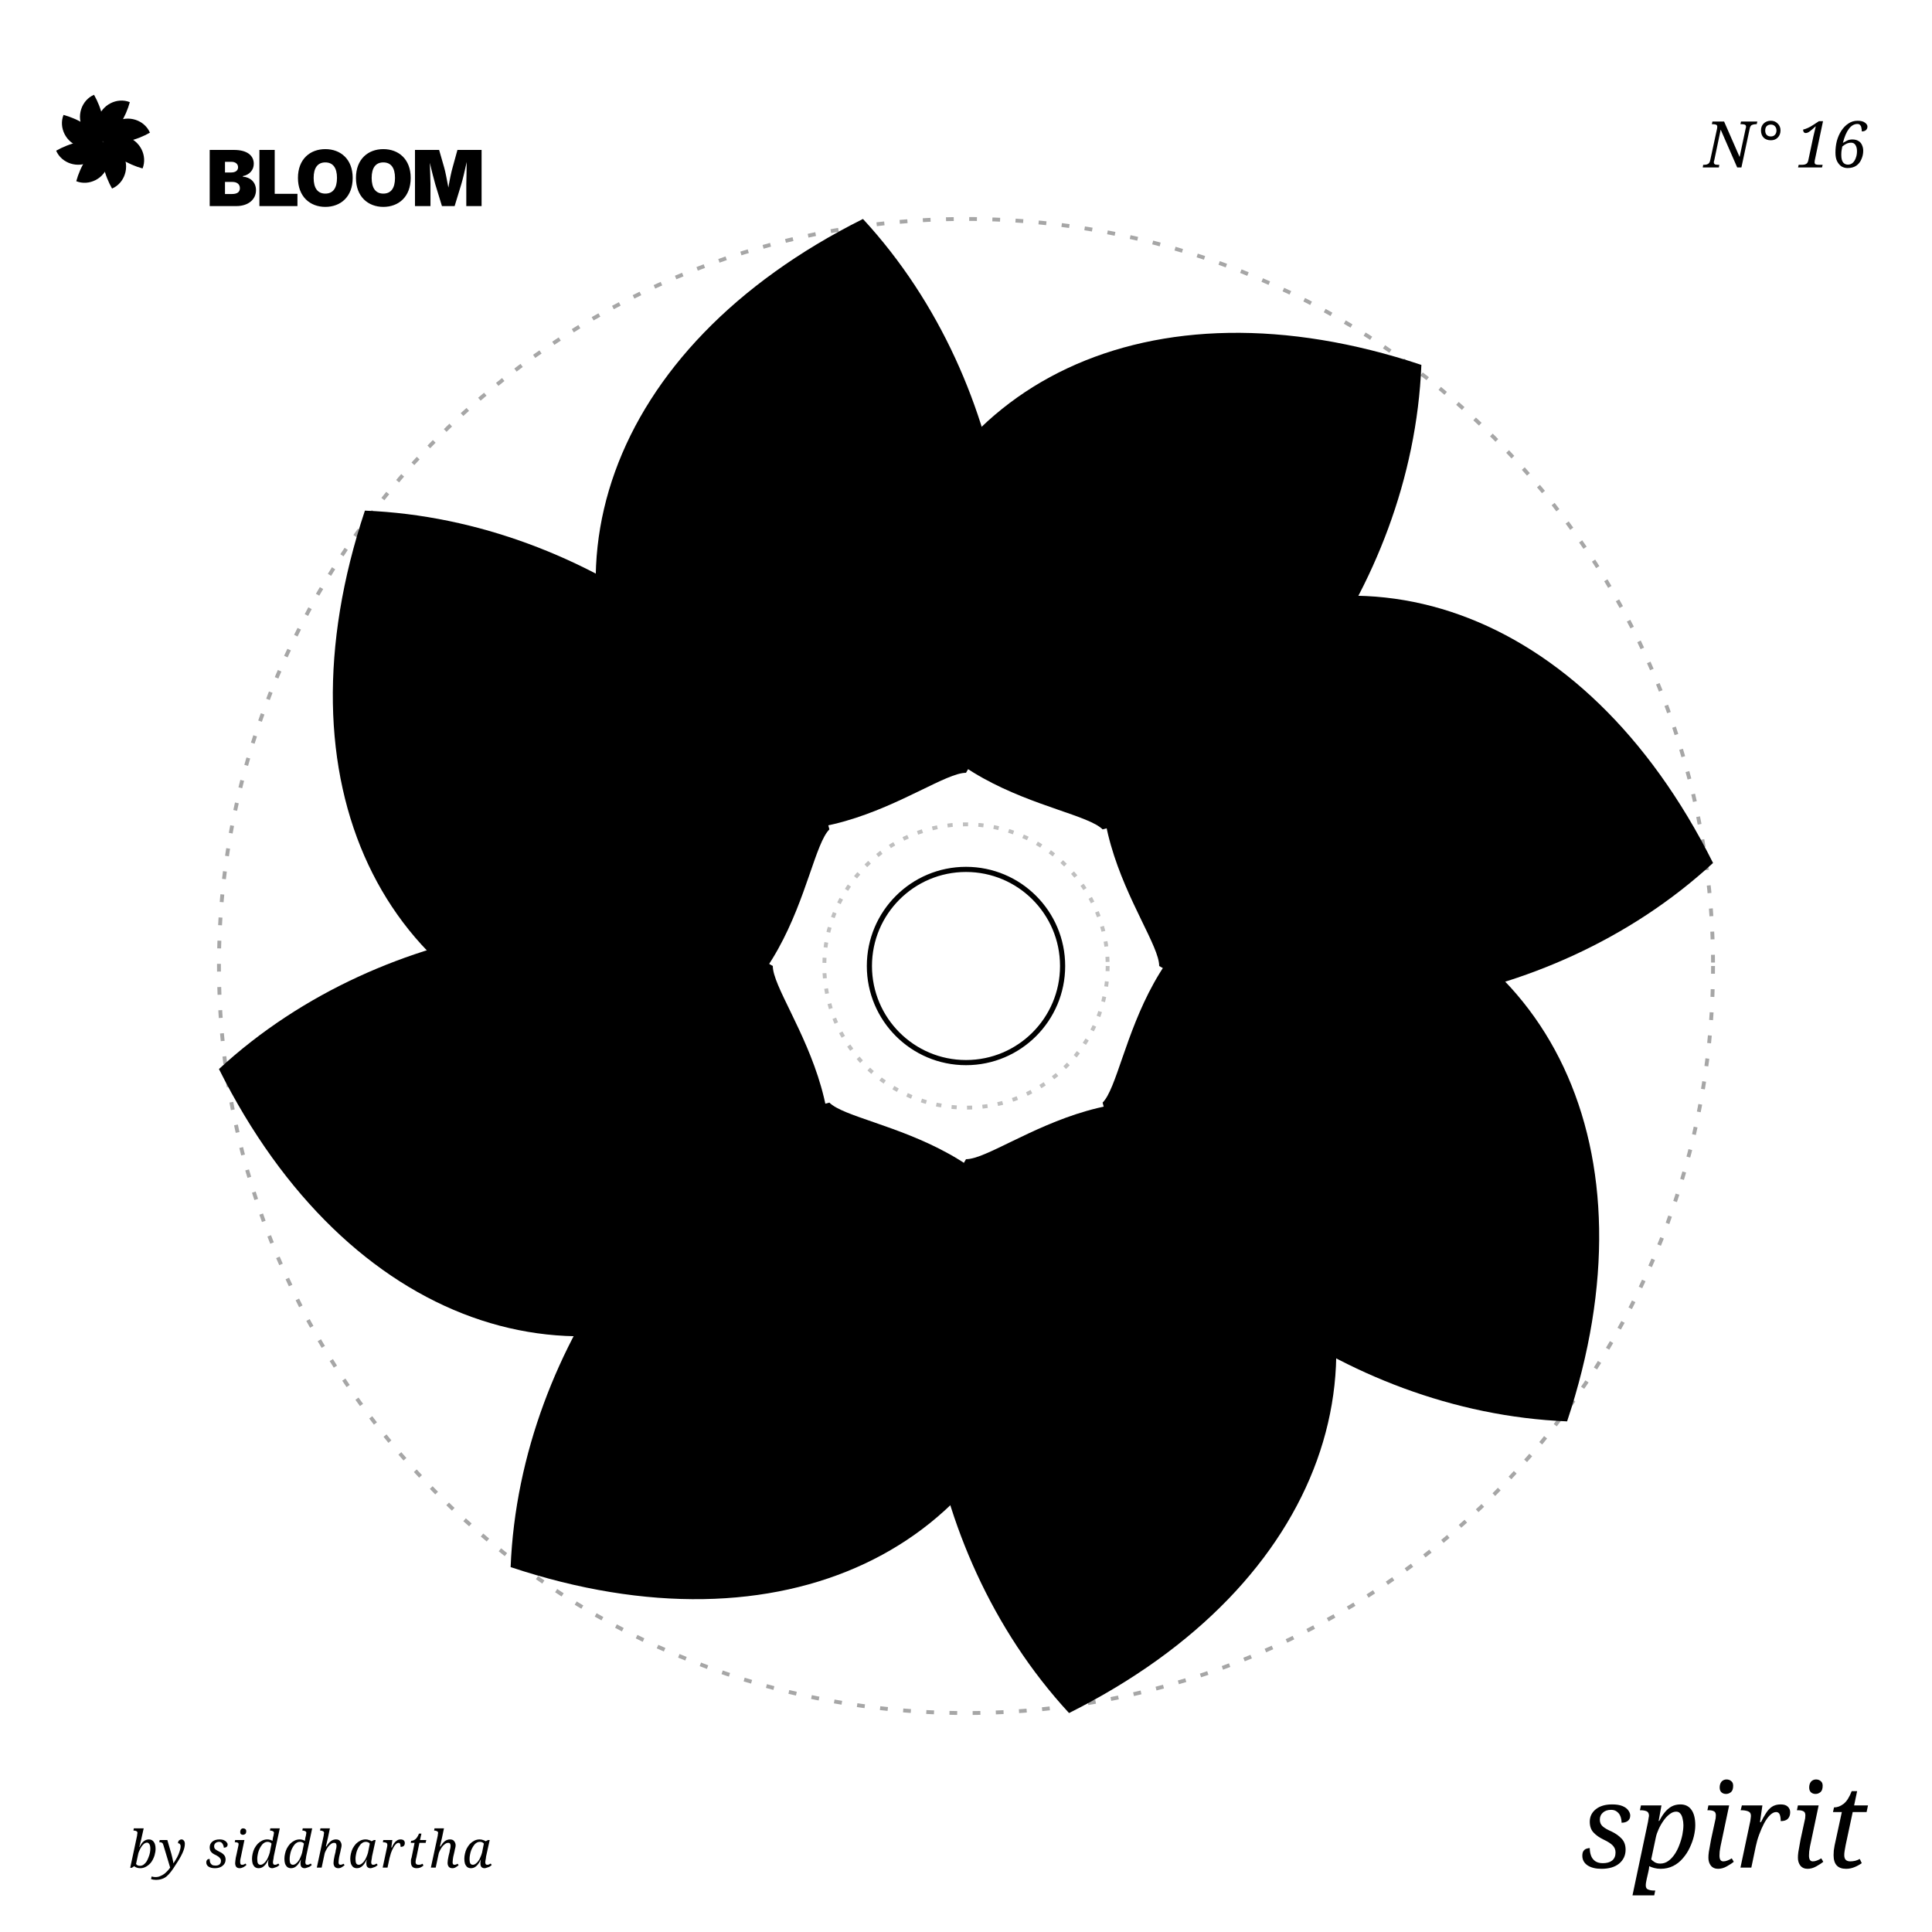
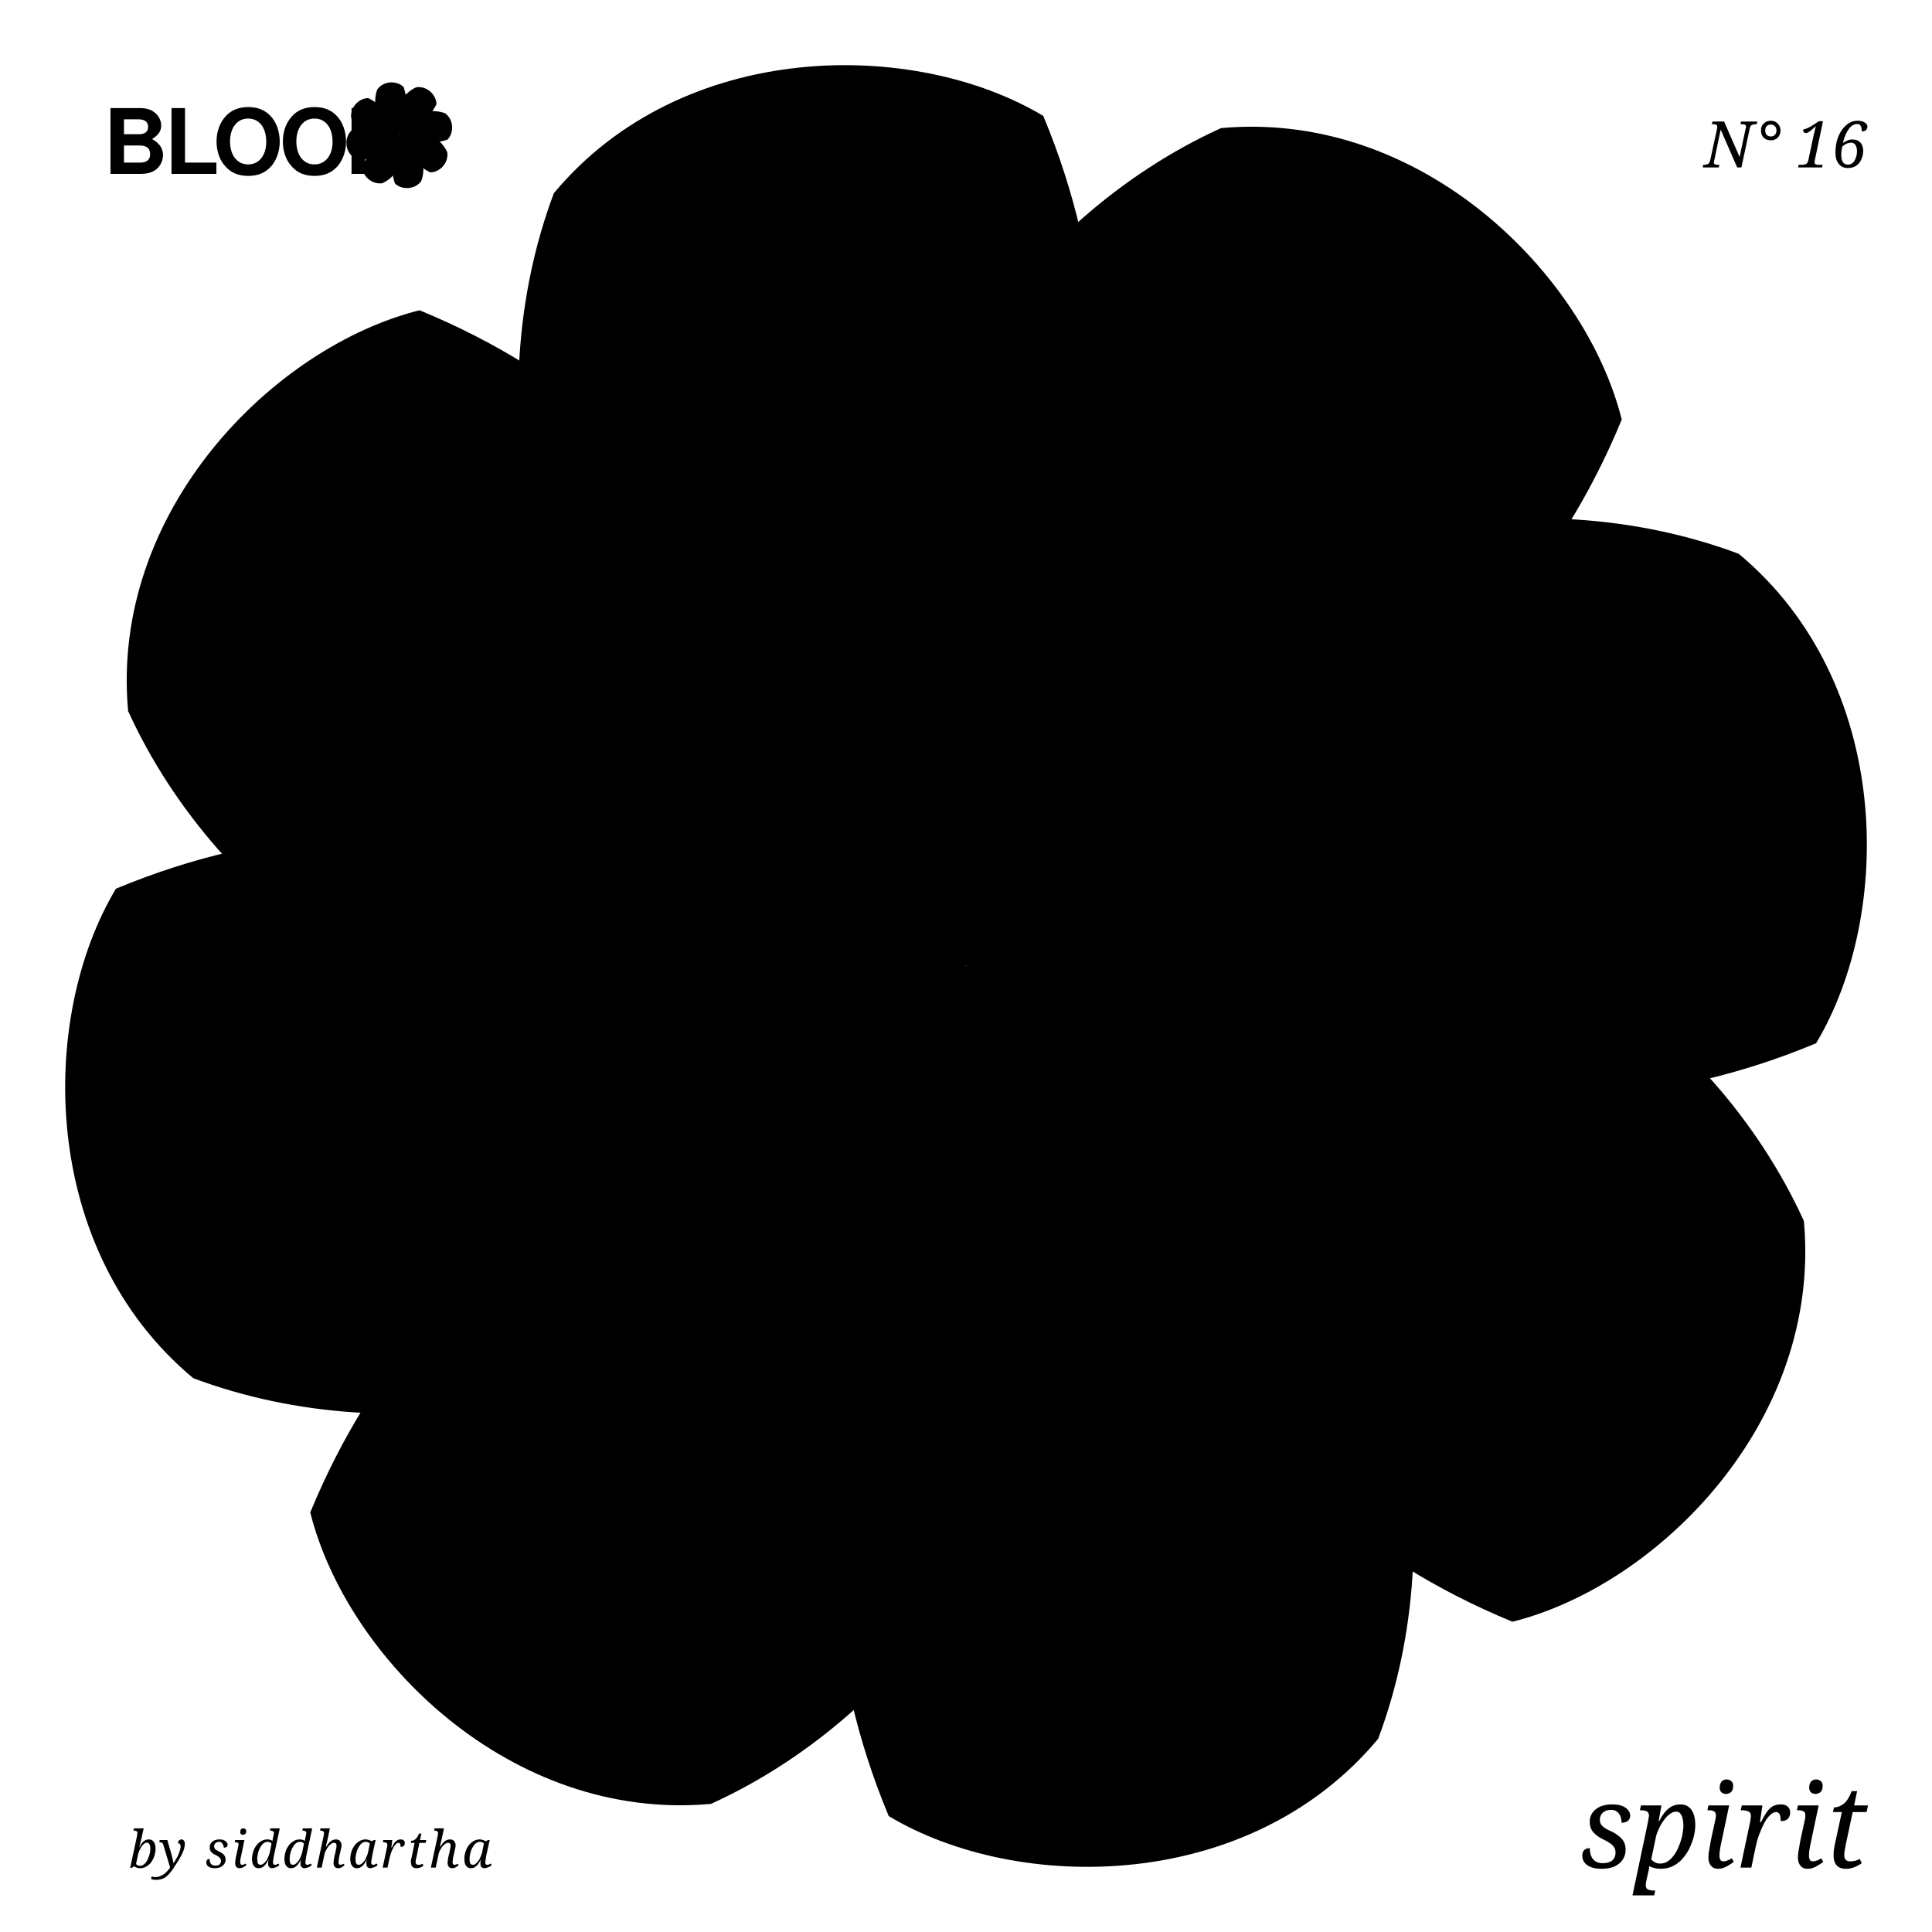
<svg xmlns="http://www.w3.org/2000/svg" viewBox="-75 -75 150 150" width="600" height="600">
  <circle r="58" fill="none" stroke="#000" stroke-width="0.3" stroke-dasharray="0.6,1.2" opacity="0.35" />
  <circle r="7.5" fill="none" stroke="#000" stroke-width="0.4" />
  <circle r="11" fill="none" stroke="#000" stroke-width="0.3" stroke-dasharray="0.4,0.8" opacity="0.25" />
  <g fill="none" stroke="#000" stroke-width="0.5">
-     <path d="M 0,-15 C 6,-25 4,-45 -8,-58 C -28,-48 -34,-30 -24,-15 C -14,-5 -3,-15 0,-15 Z" fill="#000" stroke="none" transform="rotate(0)" />
-     <path d="M 0,-15 C 6,-25 4,-45 -8,-58 C -28,-48 -34,-30 -24,-15 C -14,-5 -3,-15 0,-15 Z" fill="#000" stroke="none" transform="rotate(45)" />
-     <path d="M 0,-15 C 6,-25 4,-45 -8,-58 C -28,-48 -34,-30 -24,-15 C -14,-5 -3,-15 0,-15 Z" fill="#000" stroke="none" transform="rotate(90)" />
-     <path d="M 0,-15 C 6,-25 4,-45 -8,-58 C -28,-48 -34,-30 -24,-15 C -14,-5 -3,-15 0,-15 Z" fill="#000" stroke="none" transform="rotate(135)" />
-     <path d="M 0,-15 C 6,-25 4,-45 -8,-58 C -28,-48 -34,-30 -24,-15 C -14,-5 -3,-15 0,-15 Z" fill="#000" stroke="none" transform="rotate(180)" />
-     <path d="M 0,-15 C 6,-25 4,-45 -8,-58 C -28,-48 -34,-30 -24,-15 C -14,-5 -3,-15 0,-15 Z" fill="#000" stroke="none" transform="rotate(225)" />
-     <path d="M 0,-15 C 6,-25 4,-45 -8,-58 C -28,-48 -34,-30 -24,-15 C -14,-5 -3,-15 0,-15 Z" fill="#000" stroke="none" transform="rotate(270)" />
-     <path d="M 0,-15 C 6,-25 4,-45 -8,-58 C -28,-48 -34,-30 -24,-15 C -14,-5 -3,-15 0,-15 Z" fill="#000" stroke="none" transform="rotate(315)" />
-     <circle r="18" />
+     <path d="M 0,0 C 6,-22 16,-42 6,-66 C -4,-72 -22,-72 -32,-60 C -38,-44 -34,-24 -22,-14 C -12,-6 -3,-3 0,0 Z" fill="#000" stroke="none" transform="rotate(0)" />
+     <path d="M 0,0 C 6,-22 16,-42 6,-66 C -4,-72 -22,-72 -32,-60 C -38,-44 -34,-24 -22,-14 C -12,-6 -3,-3 0,0 Z" fill="#000" stroke="none" transform="rotate(45)" />
+     <path d="M 0,0 C 6,-22 16,-42 6,-66 C -4,-72 -22,-72 -32,-60 C -38,-44 -34,-24 -22,-14 C -12,-6 -3,-3 0,0 Z" fill="#000" stroke="none" transform="rotate(90)" />
+     <path d="M 0,0 C 6,-22 16,-42 6,-66 C -4,-72 -22,-72 -32,-60 C -38,-44 -34,-24 -22,-14 C -12,-6 -3,-3 0,0 Z" fill="#000" stroke="none" transform="rotate(135)" />
+     <path d="M 0,0 C 6,-22 16,-42 6,-66 C -4,-72 -22,-72 -32,-60 C -38,-44 -34,-24 -22,-14 C -12,-6 -3,-3 0,0 Z" fill="#000" stroke="none" transform="rotate(180)" />
+     <path d="M 0,0 C 6,-22 16,-42 6,-66 C -4,-72 -22,-72 -32,-60 C -38,-44 -34,-24 -22,-14 C -12,-6 -3,-3 0,0 Z" fill="#000" stroke="none" transform="rotate(225)" />
+     <path d="M 0,0 C 6,-22 16,-42 6,-66 C -4,-72 -22,-72 -32,-60 C -38,-44 -34,-24 -22,-14 C -12,-6 -3,-3 0,0 Z" fill="#000" stroke="none" transform="rotate(270)" />
+     <path d="M 0,0 C 6,-22 16,-42 6,-66 C -4,-72 -22,-72 -32,-60 C -38,-44 -34,-24 -22,-14 C -12,-6 -3,-3 0,0 Z" fill="#000" stroke="none" transform="rotate(315)" />
+     <circle r="14" />
  </g>
-   <g transform="translate(-67 -62)">
-     <g transform="translate(0 -2) scale(0.07)">
-       <path d="M 0,0 C 4,-18 -2,-38 -10,-52 C -24,-46 -30,-28 -22,-14 C -14,-6 -5,-3 0,0 Z" fill="#000" stroke="none" transform="rotate(0)" />
-       <path d="M 0,0 C 4,-18 -2,-38 -10,-52 C -24,-46 -30,-28 -22,-14 C -14,-6 -5,-3 0,0 Z" fill="#000" stroke="none" transform="rotate(45)" />
-       <path d="M 0,0 C 4,-18 -2,-38 -10,-52 C -24,-46 -30,-28 -22,-14 C -14,-6 -5,-3 0,0 Z" fill="#000" stroke="none" transform="rotate(90)" />
-       <path d="M 0,0 C 4,-18 -2,-38 -10,-52 C -24,-46 -30,-28 -22,-14 C -14,-6 -5,-3 0,0 Z" fill="#000" stroke="none" transform="rotate(135)" />
-       <path d="M 0,0 C 4,-18 -2,-38 -10,-52 C -24,-46 -30,-28 -22,-14 C -14,-6 -5,-3 0,0 Z" fill="#000" stroke="none" transform="rotate(180)" />
-       <path d="M 0,0 C 4,-18 -2,-38 -10,-52 C -24,-46 -30,-28 -22,-14 C -14,-6 -5,-3 0,0 Z" fill="#000" stroke="none" transform="rotate(225)" />
-       <path d="M 0,0 C 4,-18 -2,-38 -10,-52 C -24,-46 -30,-28 -22,-14 C -14,-6 -5,-3 0,0 Z" fill="#000" stroke="none" transform="rotate(270)" />
-       <path d="M 0,0 C 4,-18 -2,-38 -10,-52 C -24,-46 -30,-28 -22,-14 C -14,-6 -5,-3 0,0 Z" fill="#000" stroke="none" transform="rotate(315)" />
+   <g transform="translate(-67 -64)">
+     <text x="0" y="2.5" font-family="Helvetica Neue, Helvetica, Inter, Arial Black, sans-serif" font-weight="900" font-stretch="condensed" font-size="7" letter-spacing="-0.3" fill="#000">BLOOM</text>
+     <g transform="translate(23 -0.5) scale(0.085)">
+       <path d="M 0,0 C 4,-14 10,-26 4,-44 C -2,-50 -14,-50 -20,-42 C -24,-32 -22,-18 -14,-10 C -8,-5 -2,-2 0,0 Z" fill="#000" stroke="none" transform="rotate(0)" />
+       <path d="M 0,0 C 4,-14 10,-26 4,-44 C -2,-50 -14,-50 -20,-42 C -24,-32 -22,-18 -14,-10 C -8,-5 -2,-2 0,0 Z" fill="#000" stroke="none" transform="rotate(45)" />
+       <path d="M 0,0 C 4,-14 10,-26 4,-44 C -2,-50 -14,-50 -20,-42 C -24,-32 -22,-18 -14,-10 C -8,-5 -2,-2 0,0 Z" fill="#000" stroke="none" transform="rotate(90)" />
+       <path d="M 0,0 C 4,-14 10,-26 4,-44 C -2,-50 -14,-50 -20,-42 C -24,-32 -22,-18 -14,-10 C -8,-5 -2,-2 0,0 Z" fill="#000" stroke="none" transform="rotate(135)" />
+       <path d="M 0,0 C 4,-14 10,-26 4,-44 C -2,-50 -14,-50 -20,-42 C -24,-32 -22,-18 -14,-10 C -8,-5 -2,-2 0,0 Z" fill="#000" stroke="none" transform="rotate(180)" />
+       <path d="M 0,0 C 4,-14 10,-26 4,-44 C -2,-50 -14,-50 -20,-42 C -24,-32 -22,-18 -14,-10 C -8,-5 -2,-2 0,0 Z" fill="#000" stroke="none" transform="rotate(225)" />
+       <path d="M 0,0 C 4,-14 10,-26 4,-44 C -2,-50 -14,-50 -20,-42 C -24,-32 -22,-18 -14,-10 C -8,-5 -2,-2 0,0 Z" fill="#000" stroke="none" transform="rotate(270)" />
+       <path d="M 0,0 C 4,-14 10,-26 4,-44 C -2,-50 -14,-50 -20,-42 C -24,-32 -22,-18 -14,-10 C -8,-5 -2,-2 0,0 Z" fill="#000" stroke="none" transform="rotate(315)" />
    </g>
-     <text x="8" y="3" font-family="Avenir Next Rounded Bold, Helvetica Rounded, SF Pro Rounded, Inter, sans-serif" font-weight="900" font-size="6" letter-spacing="-0.15" fill="#000">BLOOM</text>
  </g>
  <text x="70" y="-62" text-anchor="end" font-family="EB Garamond, Georgia, serif" font-style="italic" font-size="5" fill="#000">N° 16</text>
  <text x="-65" y="70" font-family="EB Garamond, Georgia, serif" font-style="italic" font-size="4" letter-spacing="0.05em" fill="#000">by siddhartha</text>
  <text x="70" y="70" text-anchor="end" font-family="EB Garamond, Georgia, serif" font-style="italic" font-size="9" fill="#000">spirit</text>
</svg>
